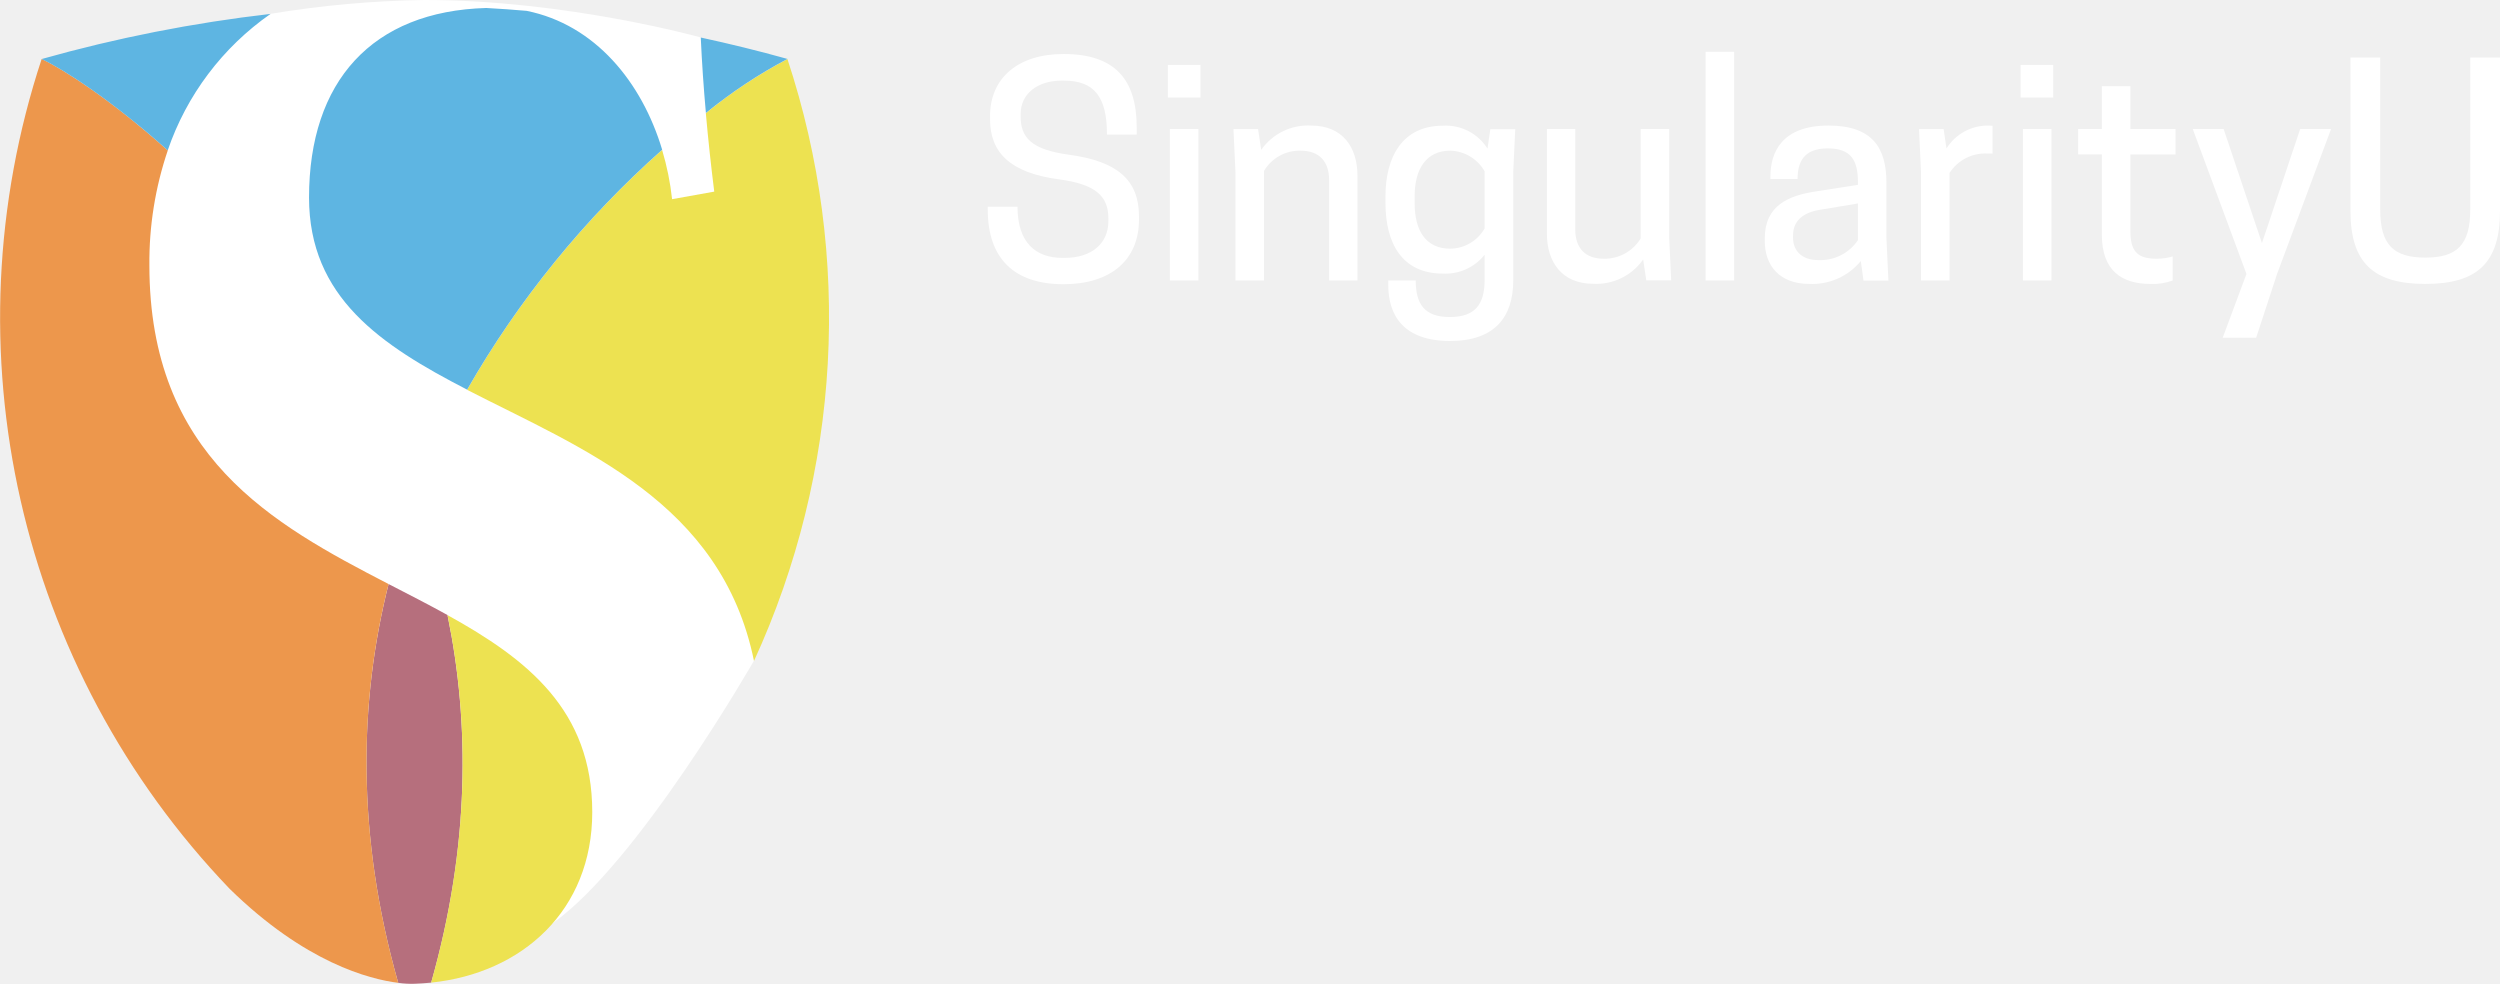
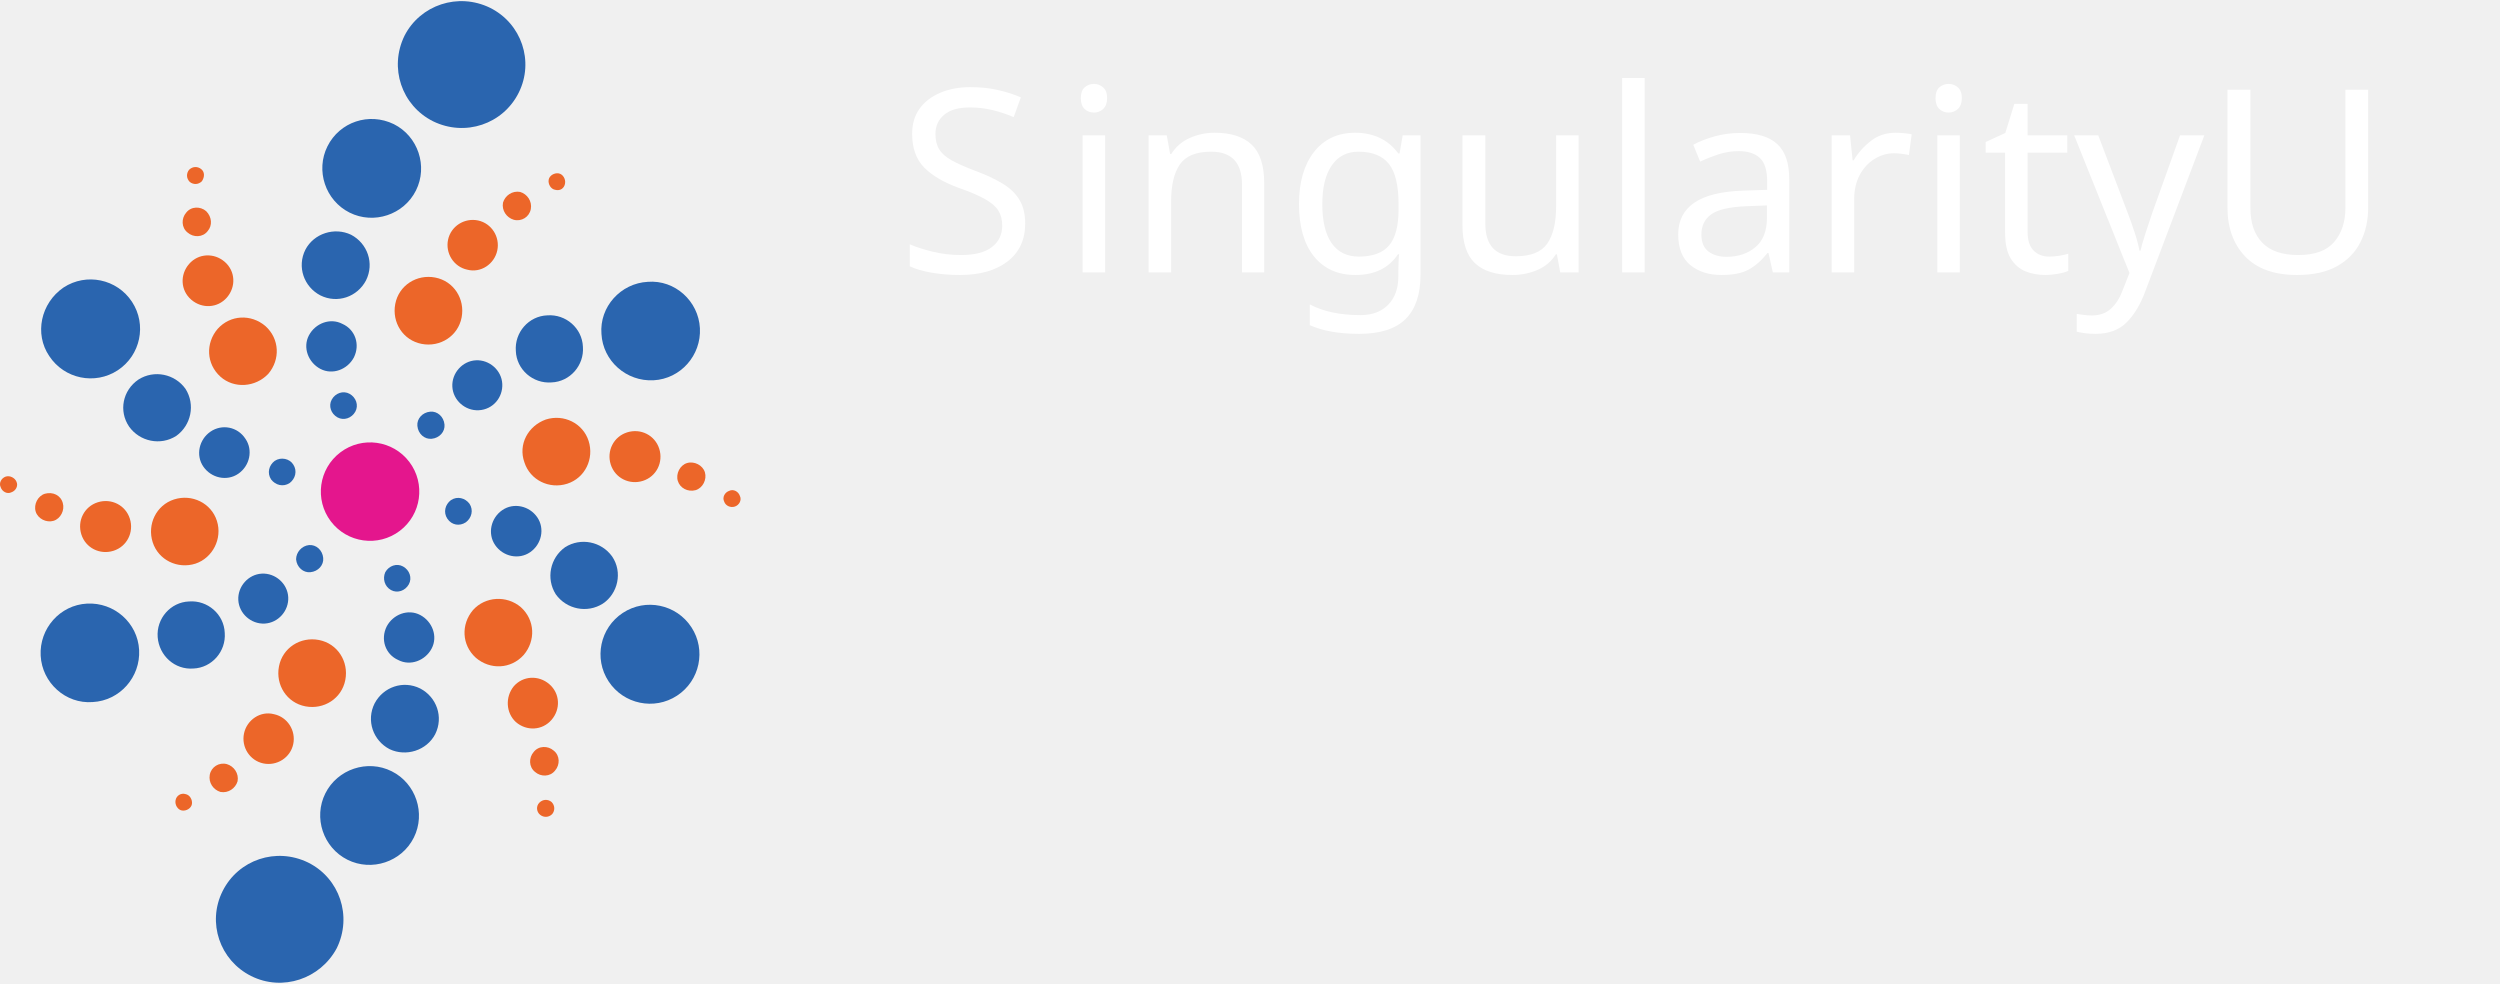
- <svg xmlns="http://www.w3.org/2000/svg" id="Layer_1" data-name="Layer 1" viewBox="0 0 350.44 137.9">
-   <defs>
-     <style>.cls-1{fill:none;}.cls-2{fill:#fff;}.cls-3{clip-path:url(#clip-path);}.cls-4{fill:#b66f7d;}.cls-5{fill:#ed974c;}.cls-6{fill:#ede251;}.cls-7{fill:#5eb5e2;}</style>
-     <clipPath id="clip-path" transform="translate(-34.43 -34.48)">
-       <rect class="cls-1" x="34.47" y="35.58" width="116.17" height="136.8" />
-     </clipPath>
-   </defs>
-   <path class="cls-2" d="M173.21,51.19V50.75c0-5.33,3.93-8.7,10.3-8.7,7.17,0,10.26,3.53,10.26,10.3v1H189.6c0-5.29-1.76-7.57-6.05-7.57h-0.28c-3.41,0-5.77,1.84-5.77,4.69v0.32c0,2.93,1.44,4.65,6.73,5.37,6.81,0.92,9.86,3.53,9.86,8.66v0.44c0,5.69-4,9.06-10.58,9.06-6.93,0-10.62-3.61-10.62-10.46v-0.4h4.17c0,5,2.52,7.17,6.29,7.17h0.32c3.77,0,6.13-2,6.13-5.17V65.1c0-3.17-1.84-4.81-7-5.49C176,58.69,173.21,55.84,173.21,51.19Z" transform="translate(-34.43 -34.48)" />
-   <path class="cls-2" d="M202.71,48.15h-4.57V43.58h4.57v4.57Zm-4.29,4.41h4V73.79h-4V52.56Z" transform="translate(-34.43 -34.48)" />
-   <path class="cls-2" d="M220.74,73.79V59.73c0-2.64-1.4-4.13-4-4.13a5.8,5.8,0,0,0-5.13,2.84V73.79h-4V58.57l-0.28-6h3.45l0.44,2.92a8,8,0,0,1,7-3.41c4.45,0,6.49,3.09,6.49,7V73.79h-4Z" transform="translate(-34.43 -34.48)" />
-   <path class="cls-2" d="M242.54,70.19a7,7,0,0,1-5.85,2.64c-5.73,0-8.05-4.25-8.05-9.9V62c0-5.45,2.32-9.9,8.05-9.9a6.9,6.9,0,0,1,6.25,3.21l0.4-2.72h3.49l-0.28,6V73.79c0,5.13-2.6,8.49-8.86,8.49-6.45,0-8.66-3.53-8.66-7.85V73.79h3.85c0,3.33,1.24,5.13,4.77,5.13s4.89-1.72,4.89-5.25V70.19ZM237.73,55.6c-3.37,0-5,2.56-5,6.37v1c0,4,1.68,6.37,5,6.37a5.62,5.62,0,0,0,4.81-2.84v-8A5.71,5.71,0,0,0,237.73,55.6Z" transform="translate(-34.43 -34.48)" />
-   <path class="cls-2" d="M255.24,52.56V66.62c0,2.64,1.4,4.13,4,4.13a5.93,5.93,0,0,0,5.17-2.84V52.56h4V67.78l0.28,6h-3.49l-0.44-2.93a8,8,0,0,1-7,3.41c-4.41,0-6.49-3.09-6.49-7V52.56h4Z" transform="translate(-34.43 -34.48)" />
-   <path class="cls-2" d="M273.51,41.74h4V73.79h-4V41.74Z" transform="translate(-34.43 -34.48)" />
-   <path class="cls-2" d="M295.27,71.07a8.81,8.81,0,0,1-7.21,3.21c-4.21,0-6.25-2.6-6.25-6v-0.4c0-4.61,3.37-6,7.17-6.57l5.89-.92V60.05c0-3.17-1-4.77-4.25-4.77-3.41,0-4.21,2-4.21,4.29h-3.81V59.21c0-3.37,1.6-7.13,8.13-7.13,6.21,0,8.13,3.17,8.13,8v7.73l0.28,6h-3.49Zm-0.4-2.93V63l-5.29.88c-2.48.4-3.81,1.6-3.81,3.61v0.32c0,1.6,1,3.13,3.57,3.13A6.34,6.34,0,0,0,294.87,68.14Z" transform="translate(-34.43 -34.48)" />
-   <path class="cls-2" d="M313.74,52.12V56H313a5.94,5.94,0,0,0-5.29,2.72V73.79h-4V58.57l-0.28-6h3.45l0.4,2.72a6.83,6.83,0,0,1,5.85-3.21C313.38,52.08,313.66,52.12,313.74,52.12Z" transform="translate(-34.43 -34.48)" />
-   <path class="cls-2" d="M322.24,48.15h-4.57V43.58h4.57v4.57ZM318,52.56h4V73.79h-4V52.56Z" transform="translate(-34.43 -34.48)" />
-   <path class="cls-2" d="M339.39,52.56v3.57h-6.33V66.94c0,3.09,1.32,3.81,3.73,3.81a8.33,8.33,0,0,0,2.2-.32v3.37a7.94,7.94,0,0,1-3.12.48c-4,0-6.81-1.84-6.81-6.89V56.12h-3.33V52.56h3.33v-6h4v6h6.33Z" transform="translate(-34.43 -34.48)" />
-   <path class="cls-2" d="M356.86,52.56h4.33l-7.57,20.32-2.93,8.94H346l3.33-8.94-7.53-20.32h4.33l5.37,16Z" transform="translate(-34.43 -34.48)" />
-   <path class="cls-2" d="M363.91,64.06V42.54h4.17V63.86c0,5,1.92,6.73,6.33,6.73s6.29-1.76,6.29-6.73V42.54h4.17V64.06c0,7.25-3.17,10.22-10.46,10.22S363.91,71.31,363.91,64.06Z" transform="translate(-34.43 -34.48)" />
-   <g id="Layer_1-2" data-name="Layer 1">
-     <path class="cls-2" d="M72.36,36.42a144.1,144.1,0,0,1,21.59-1.94c19.87,0,38.71,5.25,38.71,5.25l7.65,26-0.19,61.36s-16.24,28.4-28.26,36.83L48.07,90.69,54,47.82Z" transform="translate(-34.43 -34.48)" />
-     <g class="cls-3">
-       <path class="cls-4" d="M97.16,120.7c3.15,15.25,3.1,32.49-2.29,51.52-0.77.08-1.56,0.13-2.35,0.16a13.09,13.09,0,0,1-2.27-.13c-5.92-20.88-5.46-39.6-1.35-55.9,2.81,1.45,5.6,2.87,8.27,4.35" transform="translate(-34.43 -34.48)" />
+ <svg xmlns="http://www.w3.org/2000/svg" version="1.1" id="Layer_1" x="0px" y="0px" viewBox="0 0 350.4 137.9" style="enable-background:new 0 0 350.4 137.9;" xml:space="preserve">
+   <style type="text/css">
+ 	.st0{enable-background:new    ;}
+ 	.st1{fill:#FFFFFF;}
+ 	.st2{font-family:'NexaBold';}
+ 	.st3{font-size:35.856px;}
+ 	.st4{fill:#EC6629;}
+ 	.st5{fill:#2A65AF;}
+ 	.st6{fill:#E4168D;}
+ </style>
+   <g>
+     <g>
+       <g>
+         <g>
+           <g>
+             <text transform="matrix(1 0 0 1 125.6895 38.1832)" class="st0">
+               <tspan x="0" y="0" class="st1 st2 st3">S</tspan>
+               <tspan x="23" y="0" class="st1 st2 st3">ingularityU</tspan>
+             </text>
+           </g>
+         </g>
+       </g>
    </g>
-     <g class="cls-3">
-       <path class="cls-5" d="M90.25,172.25c-5.92-20.88-5.46-39.6-1.35-55.9-16.3-8.42-33.53-17.89-33.53-44.69a48.72,48.72,0,0,1,2.58-16.1c-7.83-7-14.55-11.33-17.68-12.81A115.73,115.73,0,0,0,66.62,159.07c10.58,10.36,19.6,12.68,23.63,13.18" transform="translate(-34.43 -34.48)" />
+     <g>
+       <g>
+         <g>
+           <path class="st4" d="M34.2,102.8c-0.4,1.9,0.8,3.8,2.7,4.2c1.9,0.4,3.8-0.8,4.2-2.7c0.4-1.9-0.8-3.8-2.7-4.2      C36.5,99.6,34.6,100.9,34.2,102.8" />
+           <path class="st4" d="M44.7,89.7c-2.6-0.5-5.1,1.1-5.6,3.7c-0.5,2.6,1.1,5.1,3.7,5.6c2.6,0.5,5.1-1.1,5.6-3.7      C48.9,92.7,47.3,90.2,44.7,89.7" />
+           <path class="st4" d="M29.4,108.6c-0.2,1.1,0.5,2.1,1.5,2.4c1.1,0.2,2.1-0.5,2.4-1.5c0.2-1.1-0.5-2.1-1.5-2.4      C30.7,106.8,29.6,107.5,29.4,108.6" />
+           <path class="st4" d="M24.6,112.2c-0.1,0.6,0.3,1.3,0.9,1.4c0.6,0.1,1.3-0.3,1.4-0.9c0.1-0.6-0.3-1.3-0.9-1.4      C25.4,111.1,24.7,111.5,24.6,112.2" />
+         </g>
+         <g>
+           <g>
+             <path class="st5" d="M5.7,91.9c-0.2-3.8,2.7-7.1,6.5-7.3c3.8-0.2,7.1,2.7,7.3,6.5c0.2,3.8-2.7,7.1-6.5,7.3       C9.2,98.7,5.9,95.7,5.7,91.9" />
+             <path class="st5" d="M22.1,89.3c-0.2-2.6,1.8-4.9,4.4-5c2.6-0.2,4.9,1.8,5,4.4c0.2,2.6-1.8,4.9-4.4,5       C24.5,93.9,22.3,91.9,22.1,89.3" />
+             <path class="st5" d="M36.7,80.4c1.9-0.1,3.6,1.4,3.7,3.3c0.1,1.9-1.4,3.6-3.3,3.7c-1.9,0.1-3.6-1.4-3.7-3.3       C33.3,82.2,34.8,80.5,36.7,80.4" />
+           </g>
+         </g>
+         <g>
+           <path class="st5" d="M43.3,76.4c1-0.1,1.9,0.7,2,1.8c0.1,1-0.7,1.9-1.8,2c-1,0.1-1.9-0.7-2-1.8C41.5,77.4,42.3,76.5,43.3,76.4" />
+         </g>
+       </g>
+       <g>
+         <g>
+           <path class="st4" d="M13.7,70.4c-1.9,0.6-2.9,2.6-2.3,4.5c0.6,1.9,2.6,2.9,4.5,2.3c1.9-0.6,2.9-2.6,2.3-4.5      C17.6,70.8,15.6,69.8,13.7,70.4" />
+           <path class="st4" d="M30.4,73c-0.8-2.5-3.5-3.8-6-3c-2.5,0.8-3.8,3.5-3,6c0.8,2.5,3.5,3.8,6,3C29.8,78.2,31.2,75.5,30.4,73" />
+           <path class="st4" d="M6.3,69.2c-1,0.3-1.6,1.5-1.3,2.5c0.3,1,1.5,1.6,2.5,1.3c1-0.3,1.6-1.5,1.3-2.5C8.5,69.4,7.4,68.9,6.3,69.2      " />
+           <path class="st4" d="M0.8,66.8c-0.6,0.2-1,0.9-0.7,1.5c0.2,0.6,0.9,1,1.5,0.7c0.6-0.2,1-0.9,0.7-1.5C2.1,67,1.4,66.6,0.8,66.8" />
+         </g>
+         <g>
+           <g>
+             <path class="st5" d="M8.9,40.3c3.2-2.1,7.5-1.2,9.6,2c2.1,3.2,1.2,7.5-2,9.6c-3.2,2.1-7.5,1.2-9.6-2       C4.8,46.8,5.7,42.5,8.9,40.3" />
+             <path class="st5" d="M19.4,53.2c2.2-1.4,5.1-0.8,6.6,1.3c1.4,2.2,0.8,5.1-1.3,6.6c-2.2,1.4-5.1,0.8-6.6-1.3       C16.6,57.6,17.2,54.7,19.4,53.2" />
+             <path class="st5" d="M34.4,61.5c1.1,1.6,0.6,3.8-1,4.9c-1.6,1.1-3.8,0.6-4.9-1c-1.1-1.6-0.6-3.8,1-4.9       C31.1,59.4,33.3,59.8,34.4,61.5" />
+           </g>
+         </g>
+         <g>
+           <path class="st5" d="M41.1,65.1c0.6,0.9,0.3,2-0.5,2.6c-0.9,0.6-2,0.3-2.6-0.5c-0.6-0.9-0.3-2,0.5-2.6      C39.4,64,40.6,64.3,41.1,65.1" />
+         </g>
+       </g>
+       <g>
+         <g>
+           <path class="st4" d="M31.5,36.7c-1.5-1.3-3.7-1.2-5,0.3c-1.3,1.5-1.2,3.7,0.3,5c1.5,1.3,3.7,1.2,5-0.3      C33.1,40.2,33,38,31.5,36.7" />
+           <path class="st4" d="M37.6,52.4c1.7-2,1.6-4.9-0.4-6.7c-2-1.7-4.9-1.6-6.7,0.4c-1.7,2-1.6,4.9,0.4,6.7      C32.8,54.5,35.8,54.3,37.6,52.4" />
+           <path class="st4" d="M28.9,29.6c-0.8-0.7-2.1-0.7-2.8,0.2c-0.7,0.8-0.7,2.1,0.2,2.8c0.8,0.7,2.1,0.7,2.8-0.2      C29.8,31.6,29.7,30.4,28.9,29.6" />
+           <path class="st4" d="M28.2,23.7c-0.5-0.4-1.2-0.4-1.7,0.1c-0.4,0.5-0.4,1.2,0.1,1.7c0.5,0.4,1.2,0.4,1.7-0.1      C28.7,24.8,28.7,24.1,28.2,23.7" />
+         </g>
+         <g>
+           <g>
+             <path class="st5" d="M55.2,17.4c3.4,1.7,4.8,5.9,3.1,9.3c-1.7,3.4-5.9,4.8-9.3,3.1c-3.4-1.7-4.8-5.9-3.1-9.3       C47.6,17.1,51.7,15.7,55.2,17.4" />
+             <path class="st5" d="M49.2,32.9c2.3,1.2,3.3,4,2.1,6.4c-1.2,2.3-4,3.3-6.4,2.1c-2.3-1.2-3.3-4-2.1-6.4       C44,32.7,46.9,31.8,49.2,32.9" />
+             <path class="st5" d="M49.6,50.1c-0.9,1.7-3,2.5-4.7,1.6c-1.7-0.9-2.5-3-1.6-4.7c0.9-1.7,3-2.5,4.7-1.6       C49.8,46.2,50.5,48.3,49.6,50.1" />
+           </g>
+           <g>
+             <path class="st5" d="M68.7,1.1c4.4,2.2,6.2,7.5,4,11.9c-2.2,4.4-7.5,6.2-12,4c-4.4-2.2-6.2-7.5-4-12       C58.9,0.7,64.2-1.1,68.7,1.1" />
+           </g>
+         </g>
+         <g>
+           <path class="st5" d="M49.8,57.7c-0.5,0.9-1.6,1.3-2.5,0.8c-0.9-0.5-1.3-1.6-0.8-2.5c0.5-0.9,1.6-1.3,2.5-0.8      C49.9,55.7,50.3,56.8,49.8,57.7" />
+         </g>
+       </g>
+       <g>
+         <g>
+           <path class="st4" d="M69.7,35.1c0.4-1.9-0.8-3.8-2.7-4.2c-1.9-0.4-3.8,0.8-4.2,2.7c-0.4,1.9,0.8,3.8,2.7,4.2      C67.4,38.3,69.3,37,69.7,35.1" />
+           <path class="st4" d="M59.1,48.2c2.6,0.5,5.1-1.1,5.6-3.7c0.5-2.6-1.1-5.1-3.7-5.6c-2.6-0.5-5.1,1.1-5.6,3.7      C54.9,45.2,56.5,47.7,59.1,48.2" />
+           <path class="st4" d="M74.4,29.3c0.2-1.1-0.5-2.1-1.5-2.4c-1.1-0.2-2.1,0.5-2.4,1.5c-0.2,1.1,0.5,2.1,1.5,2.4      C73.1,31.1,74.2,30.4,74.4,29.3" />
+           <path class="st4" d="M79.2,25.7c0.1-0.6-0.3-1.3-0.9-1.4c-0.6-0.1-1.3,0.3-1.4,0.9c-0.1,0.6,0.3,1.3,0.9,1.4      C78.5,26.8,79.1,26.4,79.2,25.7" />
+         </g>
+         <g>
+           <g>
+             <path class="st5" d="M98.1,46c0.2,3.8-2.7,7.1-6.5,7.3c-3.8,0.2-7.1-2.7-7.3-6.5C84,43,87,39.7,90.8,39.5       C94.6,39.2,97.9,42.2,98.1,46" />
+             <path class="st5" d="M81.7,48.6c0.2,2.6-1.8,4.9-4.4,5c-2.6,0.2-4.9-1.8-5-4.4c-0.2-2.6,1.8-4.9,4.4-5       C79.3,44,81.6,46,81.7,48.6" />
+             <path class="st5" d="M67.1,57.5c-1.9,0.1-3.6-1.4-3.7-3.3c-0.1-1.9,1.4-3.6,3.3-3.7c1.9-0.1,3.6,1.4,3.7,3.3       C70.5,55.7,69.1,57.4,67.1,57.5" />
+           </g>
+         </g>
+         <g>
+           <path class="st5" d="M60.5,61.5c-1,0.1-1.9-0.7-2-1.8c-0.1-1,0.7-1.9,1.8-2c1-0.1,1.9,0.7,2,1.8C62.4,60.5,61.6,61.4,60.5,61.5" />
+         </g>
+       </g>
+       <ellipse transform="matrix(0.7974 -0.6034 0.6034 0.7974 -31.0904 45.2811)" class="st6" cx="51.9" cy="68.9" rx="6.9" ry="6.9" />
+       <g>
+         <path class="st4" d="M72.3,101.2c1.5,1.3,3.7,1.2,5-0.3c1.3-1.5,1.2-3.7-0.3-5c-1.5-1.3-3.7-1.2-5,0.3     C70.8,97.7,70.9,99.9,72.3,101.2" />
+         <path class="st4" d="M66.3,85.5c-1.7,2-1.6,4.9,0.4,6.7c2,1.7,4.9,1.6,6.7-0.4c1.7-2,1.6-4.9-0.4-6.7C71,83.4,68,83.6,66.3,85.5" />
+         <path class="st4" d="M75,108.2c0.8,0.7,2.1,0.7,2.8-0.2c0.7-0.8,0.7-2.1-0.2-2.8c-0.8-0.7-2.1-0.7-2.8,0.2     C74.1,106.2,74.1,107.5,75,108.2" />
+         <path class="st4" d="M75.7,114.2c0.5,0.4,1.2,0.4,1.7-0.1c0.4-0.5,0.4-1.2-0.1-1.7c-0.5-0.4-1.2-0.4-1.7,0.1     C75.1,113,75.2,113.8,75.7,114.2" />
+       </g>
+       <g>
+         <g>
+           <path class="st5" d="M48.7,120.5c-3.4-1.7-4.8-5.9-3.1-9.3c1.7-3.4,5.9-4.8,9.3-3.1c3.4,1.7,4.8,5.9,3.1,9.3      C56.3,120.8,52.1,122.2,48.7,120.5" />
+           <path class="st5" d="M54.6,105c-2.3-1.2-3.3-4-2.1-6.4c1.2-2.3,4-3.3,6.4-2.1c2.3,1.2,3.3,4,2.1,6.4      C59.8,105.2,56.9,106.1,54.6,105" />
+           <path class="st5" d="M54.2,87.8c0.9-1.7,3-2.5,4.7-1.6c1.7,0.9,2.5,3,1.6,4.7c-0.9,1.7-3,2.5-4.7,1.6      C54,91.7,53.3,89.6,54.2,87.8" />
+         </g>
+         <g>
+           <path class="st5" d="M35.2,136.8c-4.4-2.2-6.2-7.5-4-11.9c2.2-4.4,7.5-6.2,12-4c4.4,2.2,6.2,7.5,4,12      C44.9,137.2,39.6,139,35.2,136.8" />
+         </g>
+       </g>
+       <g>
+         <path class="st4" d="M90.1,67.4c1.9-0.6,2.9-2.6,2.3-4.5c-0.6-1.9-2.6-2.9-4.5-2.3c-1.9,0.6-2.9,2.6-2.3,4.5     C86.2,67,88.2,68,90.1,67.4" />
+         <path class="st4" d="M73.5,64.8c0.8,2.5,3.5,3.8,6,3c2.5-0.8,3.8-3.5,3-6c-0.8-2.5-3.5-3.8-6-3C74,59.7,72.6,62.3,73.5,64.8" />
+         <path class="st4" d="M97.5,68.7c1-0.3,1.6-1.5,1.3-2.5c-0.3-1-1.5-1.6-2.5-1.3c-1,0.3-1.6,1.5-1.3,2.5     C95.3,68.4,96.4,69,97.5,68.7" />
+         <path class="st4" d="M103,71c0.6-0.2,1-0.9,0.7-1.5c-0.2-0.6-0.9-1-1.5-0.7c-0.6,0.2-1,0.9-0.7,1.5C101.7,70.9,102.4,71.2,103,71     " />
+       </g>
+       <g>
+         <path class="st5" d="M54,80.2c0.5-0.9,1.6-1.3,2.5-0.8c0.9,0.5,1.3,1.6,0.8,2.5c-0.5,0.9-1.6,1.3-2.5,0.8     C53.9,82.2,53.6,81.1,54,80.2" />
+       </g>
+       <g>
+         <g>
+           <path class="st5" d="M94.9,97.5c-3.2,2.1-7.5,1.2-9.6-2c-2.1-3.2-1.2-7.5,2-9.6c3.2-2.1,7.5-1.2,9.6,2      C99,91.1,98.1,95.4,94.9,97.5" />
+           <path class="st5" d="M84.5,84.6c-2.2,1.4-5.1,0.8-6.6-1.3c-1.4-2.2-0.8-5.1,1.3-6.6c2.2-1.4,5.1-0.8,6.6,1.3      C87.3,80.2,86.6,83.2,84.5,84.6" />
+           <path class="st5" d="M69.4,76.4c-1.1-1.6-0.6-3.8,1-4.9c1.6-1.1,3.8-0.6,4.9,1c1.1,1.6,0.6,3.8-1,4.9      C72.7,78.5,70.5,78,69.4,76.4" />
+         </g>
+       </g>
+       <g>
+         <path class="st5" d="M62.7,72.7c-0.6-0.9-0.3-2,0.5-2.6c0.9-0.6,2-0.3,2.6,0.5c0.6,0.9,0.3,2-0.5,2.6     C64.4,73.8,63.3,73.6,62.7,72.7" />
+       </g>
    </g>
-     <path class="cls-6" d="M94.87,172.22c12.75-1.32,22.58-10.11,22.58-23.9,0-14.29-9.08-21.42-20.29-27.62,3.15,15.25,3.1,32.49-2.29,51.52m45.25-45.1c-4.56-22.31-24.18-29.75-40.22-38a133.9,133.9,0,0,1,27.34-33.63,38.31,38.31,0,0,1,1.4,6.91l5.91-1.06q-0.69-5.5-1.18-11a69,69,0,0,1,11.44-7.58,115.41,115.41,0,0,1-4.69,84.37" transform="translate(-34.43 -34.48)" />
-     <path class="cls-7" d="M132.66,39.73q0.24,5.28.72,10.59a68.93,68.93,0,0,1,11.43-7.58h0c-4.08-1.14-8.13-2.13-12.15-3M108.24,36q-2.83-.25-5.65-0.4c-16,.45-24.84,10.28-24.84,26.57,0,14,10.06,20.69,22.16,26.93a133.87,133.87,0,0,1,27.34-33.63c-2.85-9.49-9.4-17.53-19-19.47m-68,6.76a204,204,0,0,1,32.1-6.33A38.5,38.5,0,0,0,57.94,55.56c-7.82-7-14.55-11.34-17.68-12.81" transform="translate(-34.43 -34.48)" />
  </g>
</svg>
